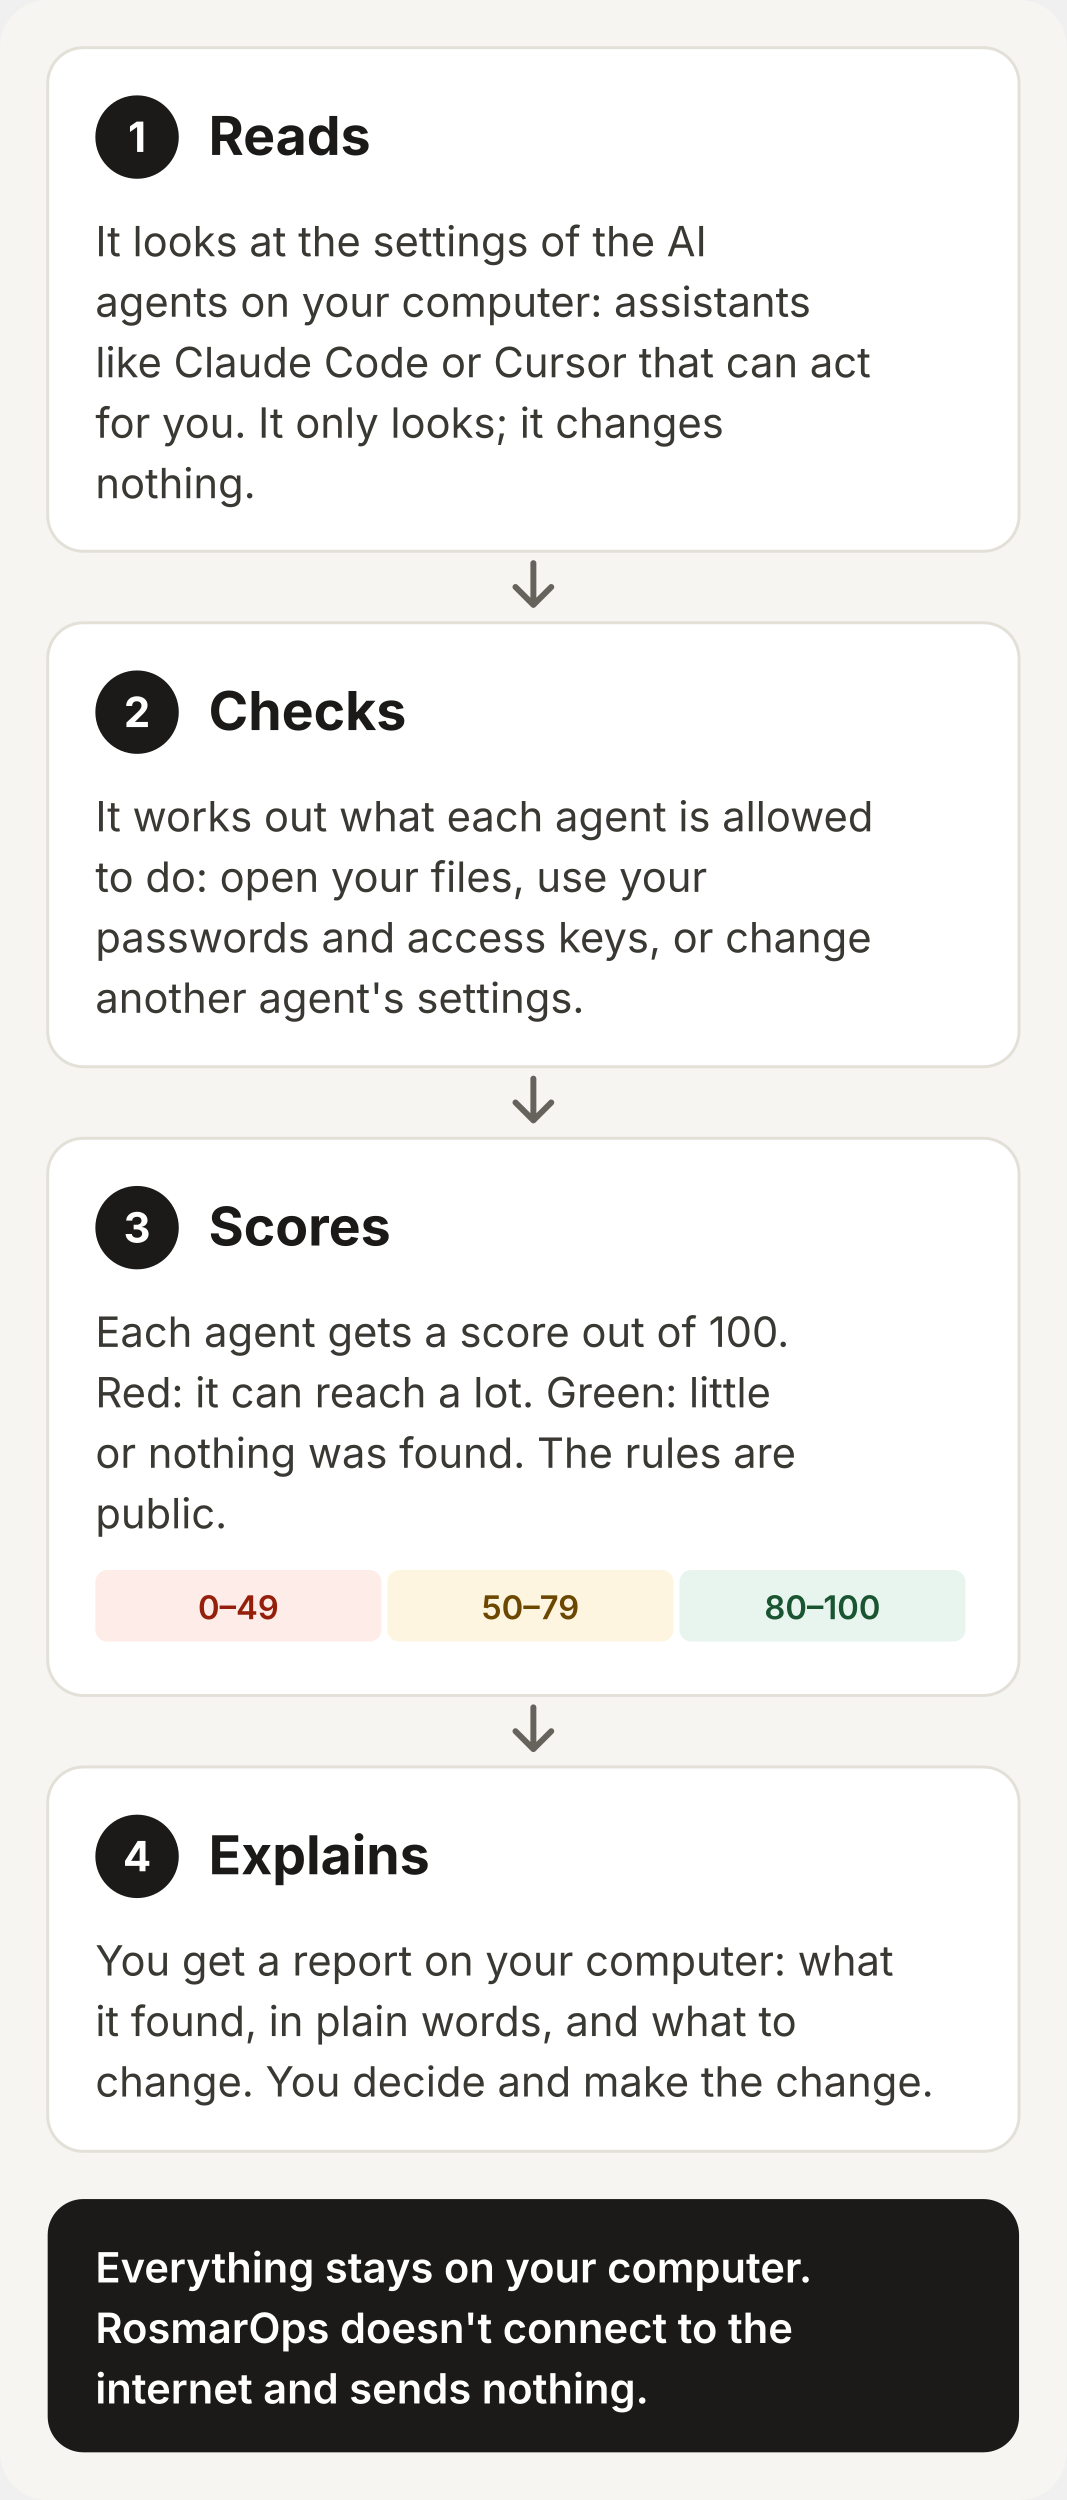
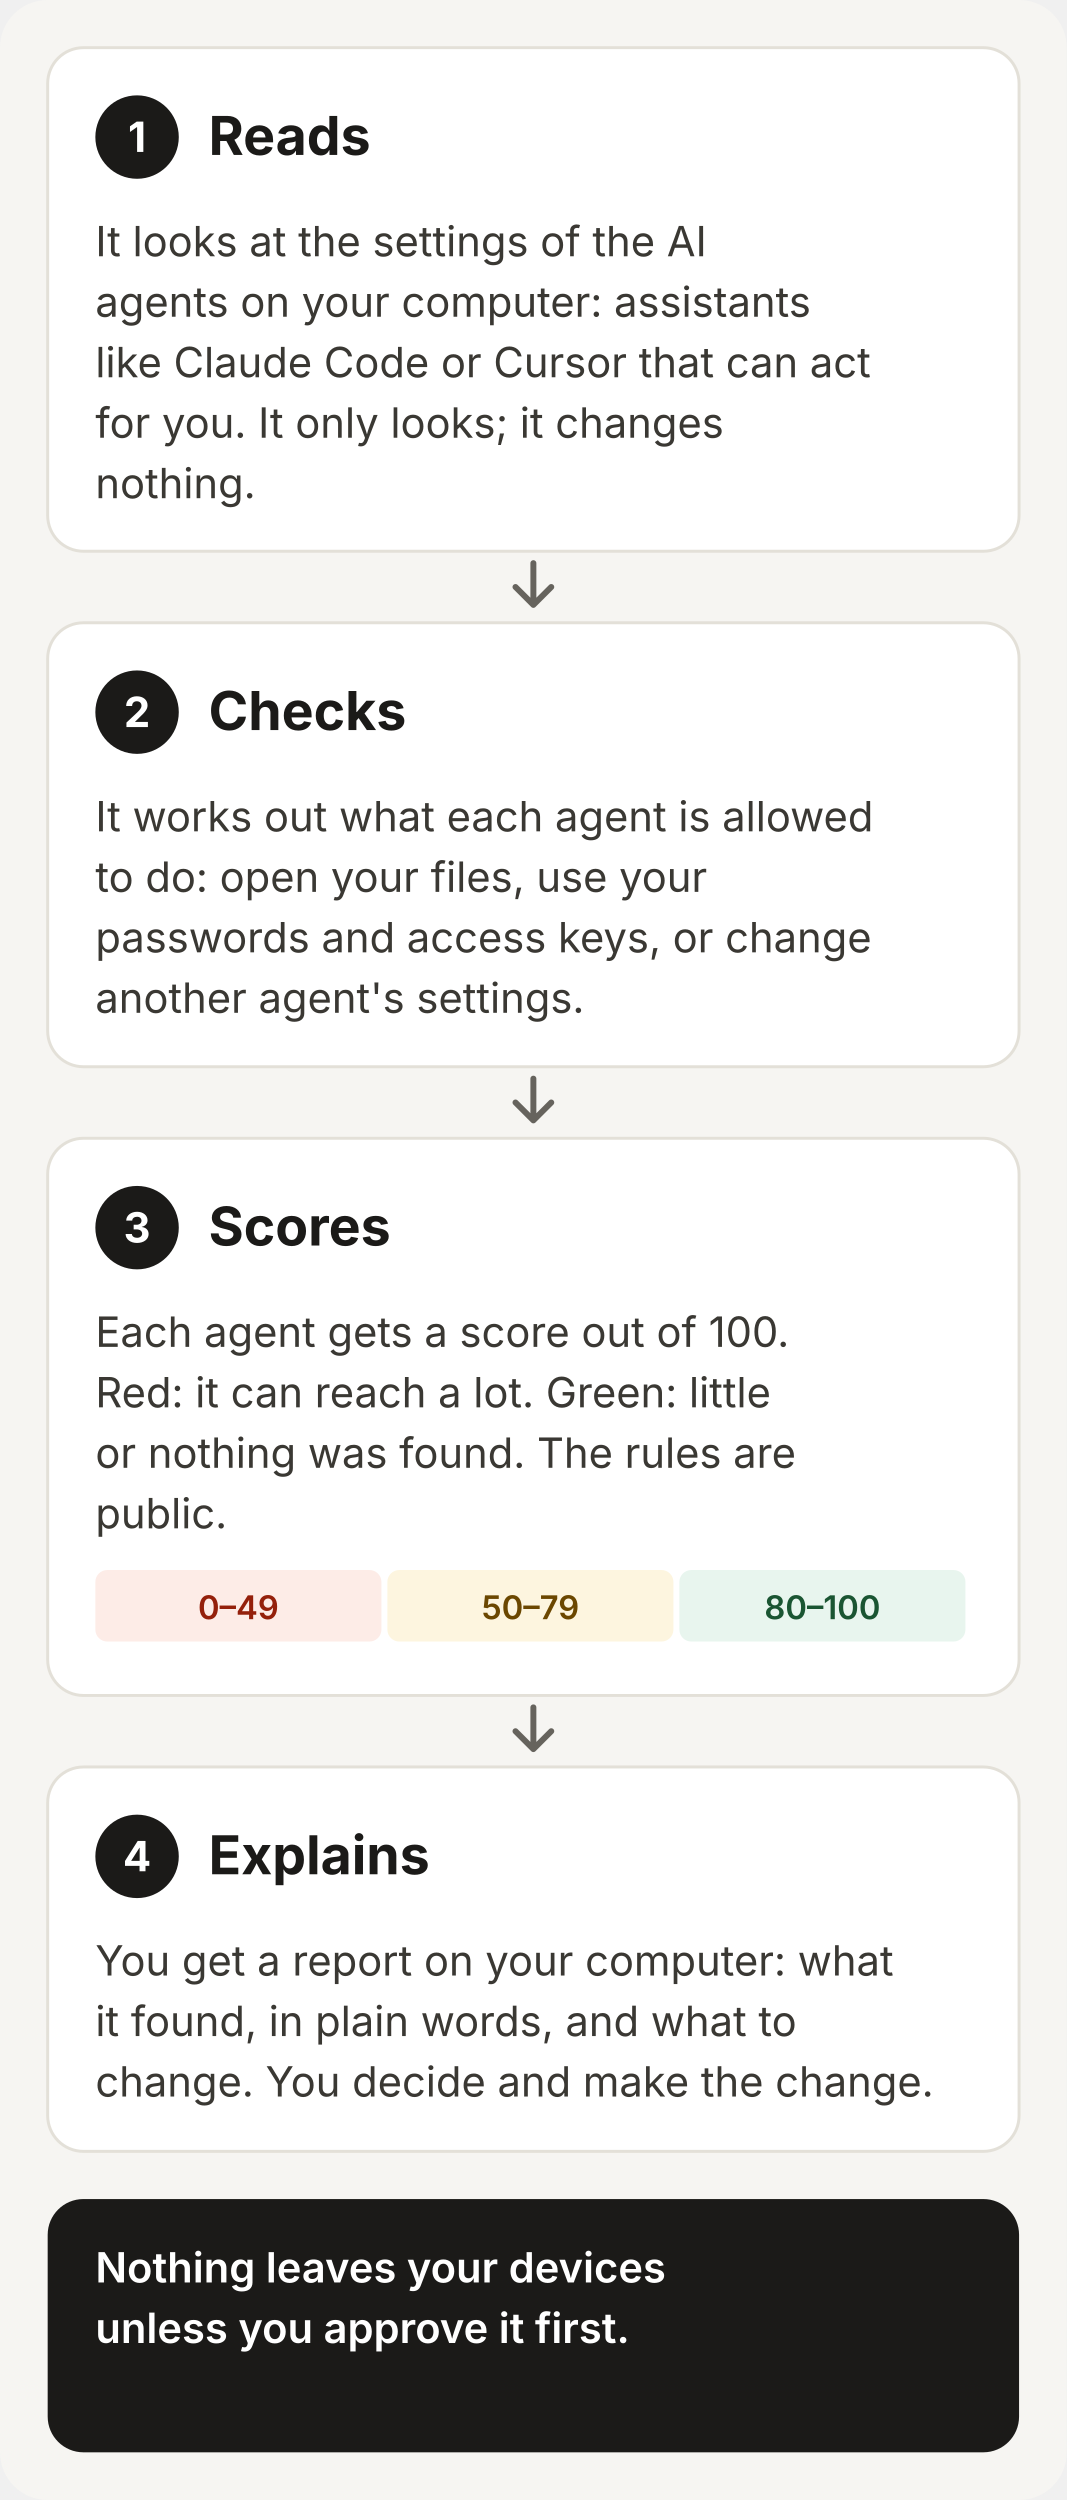
<svg xmlns="http://www.w3.org/2000/svg" viewBox="0 0 358 839" width="358" height="839" role="img" font-family="system-ui,-apple-system,&quot;Segoe UI&quot;,sans-serif">
  <rect width="358" height="839" rx="16" fill="#F6F5F2" />
  <rect x="16" y="16" width="326" height="169" rx="12" fill="#FFFFFF" stroke="#E3E0D8" />
  <circle cx="46" cy="46" r="14" fill="#1B1A18" />
  <text x="46" y="51" font-size="14" font-weight="700" fill="#FFFFFF" text-anchor="middle">1</text>
  <text x="70" y="52" font-size="18" font-weight="700" fill="#1B1A18">Reads</text>
  <text x="32" y="86.0" font-size="14" font-weight="400" fill="#3A3833">It looks at the settings of the AI</text>
  <text x="32" y="106.3" font-size="14" font-weight="400" fill="#3A3833">agents on your computer: assistants</text>
  <text x="32" y="126.6" font-size="14" font-weight="400" fill="#3A3833">like Claude Code or Cursor that can act</text>
  <text x="32" y="146.9" font-size="14" font-weight="400" fill="#3A3833">for you. It only looks; it changes</text>
  <text x="32" y="167.2" font-size="14" font-weight="400" fill="#3A3833">nothing.</text>
  <path d="M179.0 189 v14 m-6 -6 l6 6 l6 -6" fill="none" stroke="#66635D" stroke-width="2" stroke-linecap="round" stroke-linejoin="round" />
  <rect x="16" y="209" width="326" height="149" rx="12" fill="#FFFFFF" stroke="#E3E0D8" />
  <circle cx="46" cy="239" r="14" fill="#1B1A18" />
  <text x="46" y="244" font-size="14" font-weight="700" fill="#FFFFFF" text-anchor="middle">2</text>
  <text x="70" y="245" font-size="18" font-weight="700" fill="#1B1A18">Checks</text>
  <text x="32" y="279.0" font-size="14" font-weight="400" fill="#3A3833">It works out what each agent is allowed</text>
  <text x="32" y="299.3" font-size="14" font-weight="400" fill="#3A3833">to do: open your files, use your</text>
  <text x="32" y="319.6" font-size="14" font-weight="400" fill="#3A3833">passwords and access keys, or change</text>
  <text x="32" y="339.9" font-size="14" font-weight="400" fill="#3A3833">another agent's settings.</text>
  <path d="M179.0 362 v14 m-6 -6 l6 6 l6 -6" fill="none" stroke="#66635D" stroke-width="2" stroke-linecap="round" stroke-linejoin="round" />
  <rect x="16" y="382" width="326" height="187" rx="12" fill="#FFFFFF" stroke="#E3E0D8" />
  <circle cx="46" cy="412" r="14" fill="#1B1A18" />
  <text x="46" y="417" font-size="14" font-weight="700" fill="#FFFFFF" text-anchor="middle">3</text>
  <text x="70" y="418" font-size="18" font-weight="700" fill="#1B1A18">Scores</text>
  <text x="32" y="452.0" font-size="14" font-weight="400" fill="#3A3833">Each agent gets a score out of 100.</text>
  <text x="32" y="472.3" font-size="14" font-weight="400" fill="#3A3833">Red: it can reach a lot. Green: little</text>
  <text x="32" y="492.6" font-size="14" font-weight="400" fill="#3A3833">or nothing was found. The rules are</text>
  <text x="32" y="512.9" font-size="14" font-weight="400" fill="#3A3833">public.</text>
  <rect x="32.0" y="526.9" width="96.0" height="24" rx="4" fill="#FDECE7" />
  <text x="80.0" y="543.4" font-size="11" font-weight="600" fill="#94200B" text-anchor="middle">0–49</text>
  <rect x="130.0" y="526.9" width="96.0" height="24" rx="4" fill="#FDF5DF" />
  <text x="178.0" y="543.4" font-size="11" font-weight="600" fill="#6B4700" text-anchor="middle">50–79</text>
  <rect x="228.0" y="526.9" width="96.0" height="24" rx="4" fill="#E8F5EE" />
  <text x="276.0" y="543.4" font-size="11" font-weight="600" fill="#1A5532" text-anchor="middle">80–100</text>
  <path d="M179.0 573 v14 m-6 -6 l6 6 l6 -6" fill="none" stroke="#66635D" stroke-width="2" stroke-linecap="round" stroke-linejoin="round" />
  <rect x="16" y="593" width="326" height="129" rx="12" fill="#FFFFFF" stroke="#E3E0D8" />
  <circle cx="46" cy="623" r="14" fill="#1B1A18" />
  <text x="46" y="628" font-size="14" font-weight="700" fill="#FFFFFF" text-anchor="middle">4</text>
  <text x="70" y="629" font-size="18" font-weight="700" fill="#1B1A18">Explains</text>
  <text x="32" y="663.0" font-size="14" font-weight="400" fill="#3A3833">You get a report on your computer: what</text>
  <text x="32" y="683.3" font-size="14" font-weight="400" fill="#3A3833">it found, in plain words, and what to</text>
  <text x="32" y="703.6" font-size="14" font-weight="400" fill="#3A3833">change. You decide and make the change.</text>
  <rect x="16" y="738" width="326" height="85" rx="12" fill="#1B1A18" />
-   <text x="32" y="766.0" font-size="14" font-weight="600" fill="#FFFFFF">Everything stays on your computer.</text>
-   <text x="32" y="786.3" font-size="14" font-weight="600" fill="#FFFFFF">RosmarOps doesn't connect to the</text>
-   <text x="32" y="806.6" font-size="14" font-weight="600" fill="#FFFFFF">internet and sends nothing.</text>
+   <text x="32" y="766.0" font-size="14" font-weight="600" fill="#FFFFFF">Nothing leaves your devices</text>
+   <text x="32" y="786.3" font-size="14" font-weight="600" fill="#FFFFFF">unless you approve it first.</text>
</svg>
